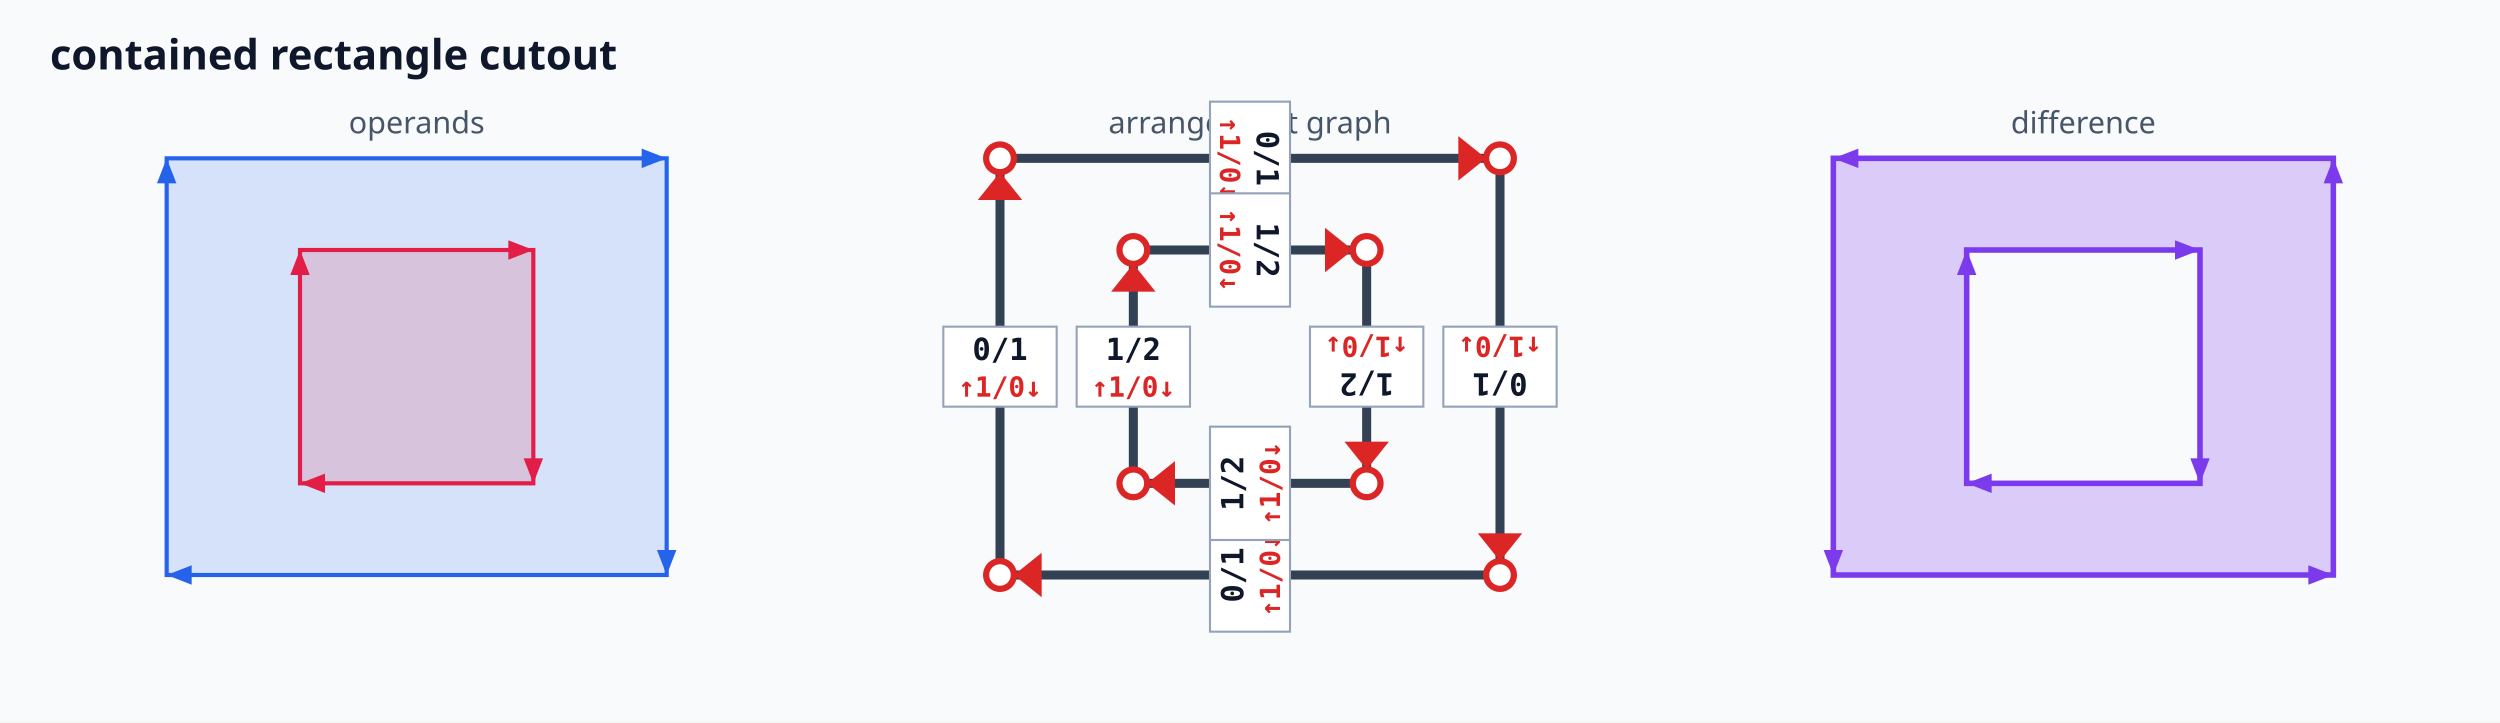
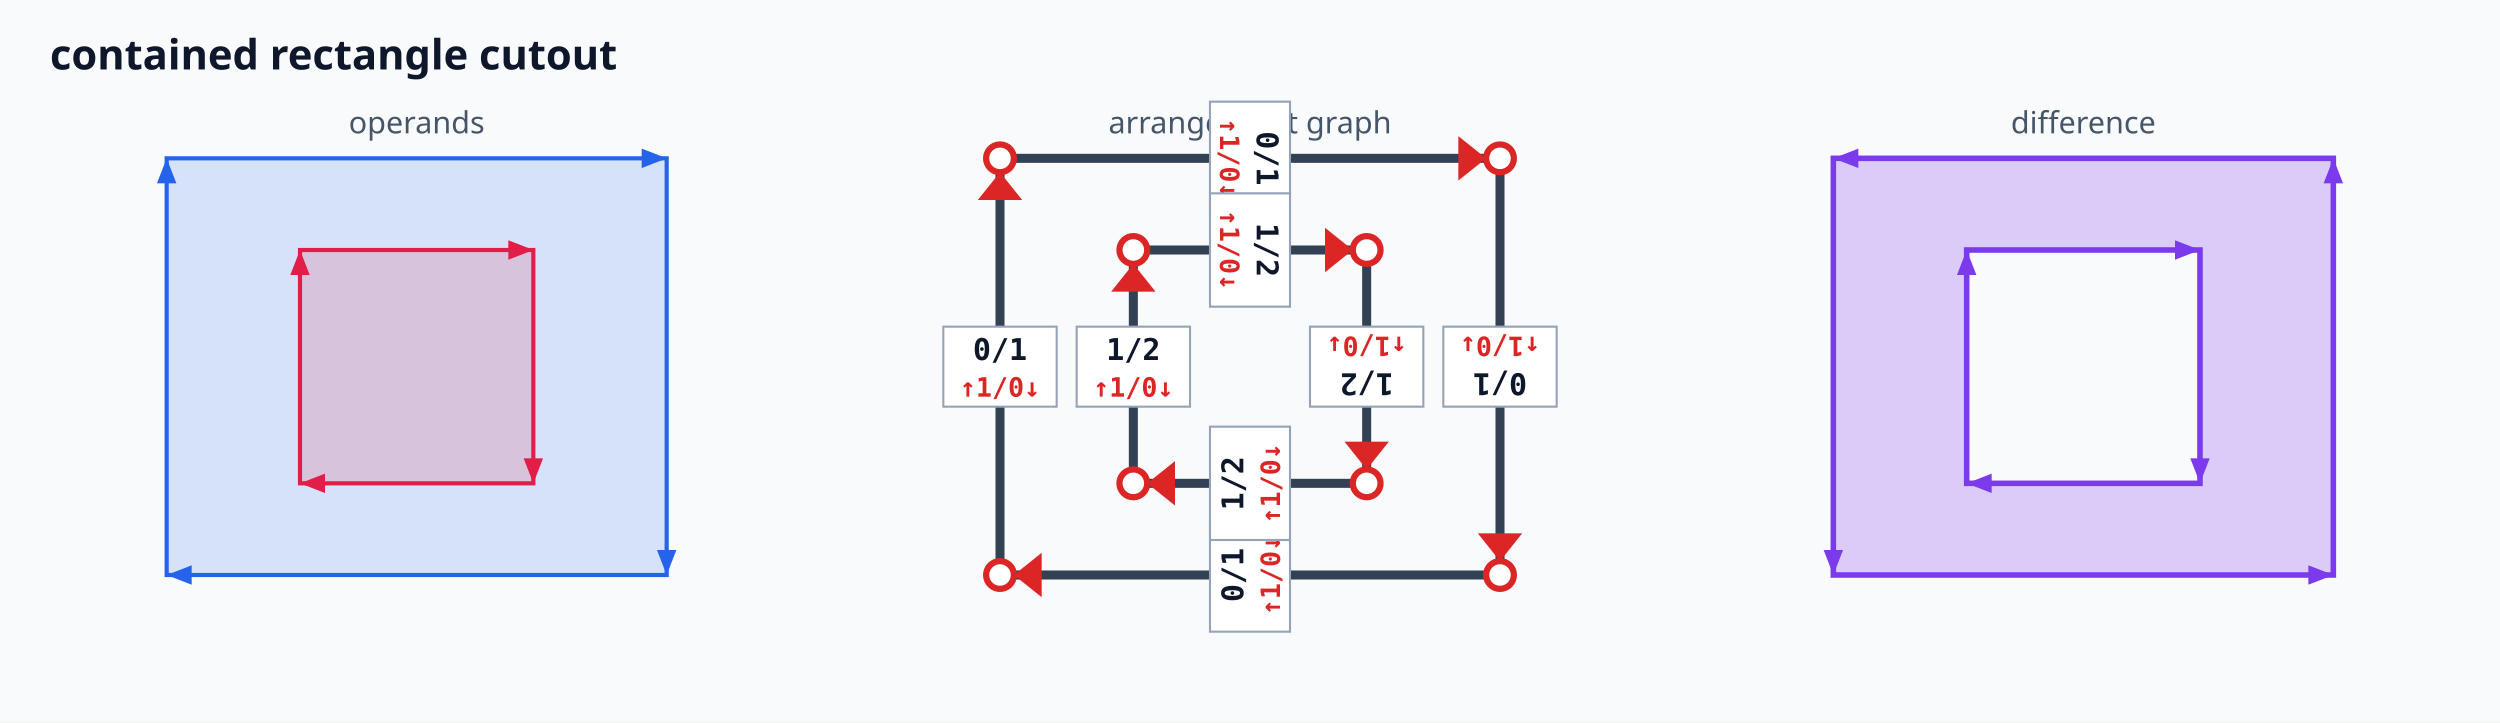
<svg xmlns="http://www.w3.org/2000/svg" viewBox="0 0 900 260" width="900" height="260">
  <rect x="0" y="0" width="900" height="260" style="fill: #f8fafc; stroke: none" />
  <text x="18" y="25" font-size="15" style="fill: #0f172a; font-family: system-ui; font-weight: 600">contained rectangle cutout</text>
  <text x="150" y="48" font-size="11" style="fill: #475569; font-family: system-ui; text-anchor: middle">operands</text>
  <text x="450" y="48" font-size="11" style="fill: #475569; font-family: system-ui; text-anchor: middle">arrangement graph</text>
  <text x="750" y="48" font-size="11" style="fill: #475569; font-family: system-ui; text-anchor: middle">difference</text>
  <path d="M 60 57 H 240 V 207 H 60 Z" style="fill: #2563eb; fill-opacity: 0.16; fill-rule: nonzero; stroke: #2563eb; stroke-width: 1.5" />
  <path d="M 108 90 H 192 V 174 H 108 Z" style="fill: #e11d48; fill-opacity: 0.16; fill-rule: nonzero; stroke: #e11d48; stroke-width: 1.5" />
  <path d="M 840 57 H 660 V 207 H 840 Z M 708 90 H 792 V 174 H 708 Z" style="fill: #7c3aed; fill-opacity: 0.24; fill-rule: nonzero; stroke: #7c3aed; stroke-width: 2" />
  <path d="M 240 57 L 231 60.5 V 53.5 Z" style="fill: #2563eb; fill-opacity: 1.0; stroke: none" />
  <path d="M 240 207 L 236.5 198 H 243.5 Z" style="fill: #2563eb; fill-opacity: 1.0; stroke: none" />
  <path d="M 60 207 L 69 203.5 V 210.5 Z" style="fill: #2563eb; fill-opacity: 1.0; stroke: none" />
  <path d="M 60 57 L 63.5 66 H 56.5 Z" style="fill: #2563eb; fill-opacity: 1.0; stroke: none" />
  <path d="M 192 90 L 183 93.5 V 86.5 Z" style="fill: #e11d48; fill-opacity: 1.0; stroke: none" />
  <path d="M 192 174 L 188.5 165 H 195.5 Z" style="fill: #e11d48; fill-opacity: 1.0; stroke: none" />
  <path d="M 108 174 L 117 170.5 V 177.5 Z" style="fill: #e11d48; fill-opacity: 1.0; stroke: none" />
  <path d="M 108 90 L 111.5 99 H 104.5 Z" style="fill: #e11d48; fill-opacity: 1.0; stroke: none" />
  <path d="M 360 57 H 540" style="fill: none; stroke: #334155; stroke-width: 3.25" />
  <path d="M 535 57 L 525 65 V 49 Z" style="fill: #dc2626; fill-opacity: 1.0; stroke: none" />
  <rect x="429.6" y="42.6" width="40.8" height="28.8" style="fill: #fff; stroke: #94a3b8; stroke-width: 0.75" transform="rotate(90 450 57)" />
-   <text x="450" y="54.6" font-size="11" style="fill: #0f172a; font-family: ui-monospace, monospace; font-weight: 700; text-anchor: middle" transform="rotate(90 450 57)">0/1</text>
-   <text x="450" y="67.8" font-size="10" style="fill: #dc2626; font-family: ui-monospace, monospace; font-weight: 700; text-anchor: middle" transform="rotate(90 450 57)">↑1/0↓</text>
+   <text x="450" y="54.6" font-size="10.8" style="fill: #0f172a; font-family: ui-monospace, monospace; font-weight: 700; text-anchor: middle" transform="rotate(90 450 57)">0/1</text>
+   <text x="450" y="67.8" font-size="9.6" style="fill: #dc2626; font-family: ui-monospace, monospace; font-weight: 700; text-anchor: middle" transform="rotate(90 450 57)">↑1/0↓</text>
  <path d="M 540 57 V 207" style="fill: none; stroke: #334155; stroke-width: 3.25" />
  <path d="M 540 202 L 532 192 H 548 Z" style="fill: #dc2626; fill-opacity: 1.0; stroke: none" />
  <rect x="519.6" y="117.6" width="40.8" height="28.8" style="fill: #fff; stroke: #94a3b8; stroke-width: 0.75" transform="rotate(180 540 132)" />
-   <text x="540" y="129.6" font-size="11" style="fill: #0f172a; font-family: ui-monospace, monospace; font-weight: 700; text-anchor: middle" transform="rotate(180 540 132)">0/1</text>
-   <text x="540" y="142.8" font-size="10" style="fill: #dc2626; font-family: ui-monospace, monospace; font-weight: 700; text-anchor: middle" transform="rotate(180 540 132)">↑1/0↓</text>
+   <text x="540" y="129.6" font-size="10.8" style="fill: #0f172a; font-family: ui-monospace, monospace; font-weight: 700; text-anchor: middle" transform="rotate(180 540 132)">0/1</text>
+   <text x="540" y="142.8" font-size="9.6" style="fill: #dc2626; font-family: ui-monospace, monospace; font-weight: 700; text-anchor: middle" transform="rotate(180 540 132)">↑1/0↓</text>
  <path d="M 540 207 H 360" style="fill: none; stroke: #334155; stroke-width: 3.25" />
  <path d="M 365 207 L 375 199 V 215 Z" style="fill: #dc2626; fill-opacity: 1.0; stroke: none" />
  <rect x="429.6" y="192.6" width="40.8" height="28.8" style="fill: #fff; stroke: #94a3b8; stroke-width: 0.75" transform="rotate(270 450 207)" />
-   <text x="450" y="204.6" font-size="11" style="fill: #0f172a; font-family: ui-monospace, monospace; font-weight: 700; text-anchor: middle" transform="rotate(270 450 207)">0/1</text>
-   <text x="450" y="217.8" font-size="10" style="fill: #dc2626; font-family: ui-monospace, monospace; font-weight: 700; text-anchor: middle" transform="rotate(270 450 207)">↑1/0↓</text>
+   <text x="450" y="204.6" font-size="10.8" style="fill: #0f172a; font-family: ui-monospace, monospace; font-weight: 700; text-anchor: middle" transform="rotate(270 450 207)">0/1</text>
+   <text x="450" y="217.8" font-size="9.6" style="fill: #dc2626; font-family: ui-monospace, monospace; font-weight: 700; text-anchor: middle" transform="rotate(270 450 207)">↑1/0↓</text>
  <path d="M 360 207 V 57" style="fill: none; stroke: #334155; stroke-width: 3.25" />
  <path d="M 360 62 L 368 72 H 352 Z" style="fill: #dc2626; fill-opacity: 1.0; stroke: none" />
  <rect x="339.6" y="117.6" width="40.8" height="28.8" style="fill: #fff; stroke: #94a3b8; stroke-width: 0.75" transform="rotate(0 360 132)" />
-   <text x="360" y="129.6" font-size="11" style="fill: #0f172a; font-family: ui-monospace, monospace; font-weight: 700; text-anchor: middle" transform="rotate(0 360 132)">0/1</text>
-   <text x="360" y="142.8" font-size="10" style="fill: #dc2626; font-family: ui-monospace, monospace; font-weight: 700; text-anchor: middle" transform="rotate(0 360 132)">↑1/0↓</text>
+   <text x="360" y="129.6" font-size="10.8" style="fill: #0f172a; font-family: ui-monospace, monospace; font-weight: 700; text-anchor: middle" transform="rotate(0 360 132)">0/1</text>
+   <text x="360" y="142.8" font-size="9.6" style="fill: #dc2626; font-family: ui-monospace, monospace; font-weight: 700; text-anchor: middle" transform="rotate(0 360 132)">↑1/0↓</text>
  <path d="M 408 90 H 492" style="fill: none; stroke: #334155; stroke-width: 3.25" />
  <path d="M 487 90 L 477 98 V 82 Z" style="fill: #dc2626; fill-opacity: 1.0; stroke: none" />
  <rect x="429.6" y="75.6" width="40.8" height="28.8" style="fill: #fff; stroke: #94a3b8; stroke-width: 0.75" transform="rotate(90 450 90)" />
-   <text x="450" y="87.6" font-size="11" style="fill: #0f172a; font-family: ui-monospace, monospace; font-weight: 700; text-anchor: middle" transform="rotate(90 450 90)">1/2</text>
-   <text x="450" y="100.8" font-size="10" style="fill: #dc2626; font-family: ui-monospace, monospace; font-weight: 700; text-anchor: middle" transform="rotate(90 450 90)">↑1/0↓</text>
+   <text x="450" y="87.6" font-size="10.8" style="fill: #0f172a; font-family: ui-monospace, monospace; font-weight: 700; text-anchor: middle" transform="rotate(90 450 90)">1/2</text>
+   <text x="450" y="100.8" font-size="9.6" style="fill: #dc2626; font-family: ui-monospace, monospace; font-weight: 700; text-anchor: middle" transform="rotate(90 450 90)">↑1/0↓</text>
  <path d="M 492 90 V 174" style="fill: none; stroke: #334155; stroke-width: 3.25" />
  <path d="M 492 169 L 484 159 H 500 Z" style="fill: #dc2626; fill-opacity: 1.0; stroke: none" />
  <rect x="471.6" y="117.6" width="40.8" height="28.8" style="fill: #fff; stroke: #94a3b8; stroke-width: 0.75" transform="rotate(180 492 132)" />
-   <text x="492" y="129.6" font-size="11" style="fill: #0f172a; font-family: ui-monospace, monospace; font-weight: 700; text-anchor: middle" transform="rotate(180 492 132)">1/2</text>
-   <text x="492" y="142.8" font-size="10" style="fill: #dc2626; font-family: ui-monospace, monospace; font-weight: 700; text-anchor: middle" transform="rotate(180 492 132)">↑1/0↓</text>
+   <text x="492" y="129.6" font-size="10.8" style="fill: #0f172a; font-family: ui-monospace, monospace; font-weight: 700; text-anchor: middle" transform="rotate(180 492 132)">1/2</text>
+   <text x="492" y="142.8" font-size="9.6" style="fill: #dc2626; font-family: ui-monospace, monospace; font-weight: 700; text-anchor: middle" transform="rotate(180 492 132)">↑1/0↓</text>
  <path d="M 492 174 H 408" style="fill: none; stroke: #334155; stroke-width: 3.25" />
  <path d="M 413 174 L 423 166 V 182 Z" style="fill: #dc2626; fill-opacity: 1.0; stroke: none" />
  <rect x="429.6" y="159.6" width="40.8" height="28.8" style="fill: #fff; stroke: #94a3b8; stroke-width: 0.75" transform="rotate(270 450 174)" />
-   <text x="450" y="171.6" font-size="11" style="fill: #0f172a; font-family: ui-monospace, monospace; font-weight: 700; text-anchor: middle" transform="rotate(270 450 174)">1/2</text>
-   <text x="450" y="184.8" font-size="10" style="fill: #dc2626; font-family: ui-monospace, monospace; font-weight: 700; text-anchor: middle" transform="rotate(270 450 174)">↑1/0↓</text>
+   <text x="450" y="171.6" font-size="10.8" style="fill: #0f172a; font-family: ui-monospace, monospace; font-weight: 700; text-anchor: middle" transform="rotate(270 450 174)">1/2</text>
+   <text x="450" y="184.8" font-size="9.6" style="fill: #dc2626; font-family: ui-monospace, monospace; font-weight: 700; text-anchor: middle" transform="rotate(270 450 174)">↑1/0↓</text>
  <path d="M 408 174 V 90" style="fill: none; stroke: #334155; stroke-width: 3.25" />
  <path d="M 408 95 L 416 105 H 400 Z" style="fill: #dc2626; fill-opacity: 1.0; stroke: none" />
  <rect x="387.6" y="117.6" width="40.8" height="28.8" style="fill: #fff; stroke: #94a3b8; stroke-width: 0.75" transform="rotate(0 408 132)" />
-   <text x="408" y="129.6" font-size="11" style="fill: #0f172a; font-family: ui-monospace, monospace; font-weight: 700; text-anchor: middle" transform="rotate(0 408 132)">1/2</text>
-   <text x="408" y="142.8" font-size="10" style="fill: #dc2626; font-family: ui-monospace, monospace; font-weight: 700; text-anchor: middle" transform="rotate(0 408 132)">↑1/0↓</text>
+   <text x="408" y="129.6" font-size="10.8" style="fill: #0f172a; font-family: ui-monospace, monospace; font-weight: 700; text-anchor: middle" transform="rotate(0 408 132)">1/2</text>
+   <text x="408" y="142.8" font-size="9.6" style="fill: #dc2626; font-family: ui-monospace, monospace; font-weight: 700; text-anchor: middle" transform="rotate(0 408 132)">↑1/0↓</text>
  <circle cx="360" cy="57" r="5" style="fill: #fff; stroke: #dc2626; stroke-width: 2.25" />
  <circle cx="540" cy="57" r="5" style="fill: #fff; stroke: #dc2626; stroke-width: 2.25" />
  <circle cx="540" cy="207" r="5" style="fill: #fff; stroke: #dc2626; stroke-width: 2.25" />
  <circle cx="360" cy="207" r="5" style="fill: #fff; stroke: #dc2626; stroke-width: 2.25" />
  <circle cx="408" cy="90" r="5" style="fill: #fff; stroke: #dc2626; stroke-width: 2.25" />
  <circle cx="492" cy="90" r="5" style="fill: #fff; stroke: #dc2626; stroke-width: 2.25" />
  <circle cx="492" cy="174" r="5" style="fill: #fff; stroke: #dc2626; stroke-width: 2.25" />
  <circle cx="408" cy="174" r="5" style="fill: #fff; stroke: #dc2626; stroke-width: 2.25" />
  <path d="M 660 57 L 669 53.5 V 60.5 Z" style="fill: #7c3aed; fill-opacity: 1.0; stroke: none" />
  <path d="M 660 207 L 656.5 198 H 663.5 Z" style="fill: #7c3aed; fill-opacity: 1.0; stroke: none" />
  <path d="M 840 207 L 831 210.5 V 203.5 Z" style="fill: #7c3aed; fill-opacity: 1.0; stroke: none" />
  <path d="M 840 57 L 843.5 66 H 836.5 Z" style="fill: #7c3aed; fill-opacity: 1.0; stroke: none" />
  <path d="M 792 90 L 783 93.5 V 86.5 Z" style="fill: #7c3aed; fill-opacity: 1.0; stroke: none" />
  <path d="M 792 174 L 788.5 165 H 795.5 Z" style="fill: #7c3aed; fill-opacity: 1.0; stroke: none" />
  <path d="M 708 174 L 717 170.5 V 177.5 Z" style="fill: #7c3aed; fill-opacity: 1.0; stroke: none" />
  <path d="M 708 90 L 711.5 99 H 704.5 Z" style="fill: #7c3aed; fill-opacity: 1.0; stroke: none" />
</svg>
